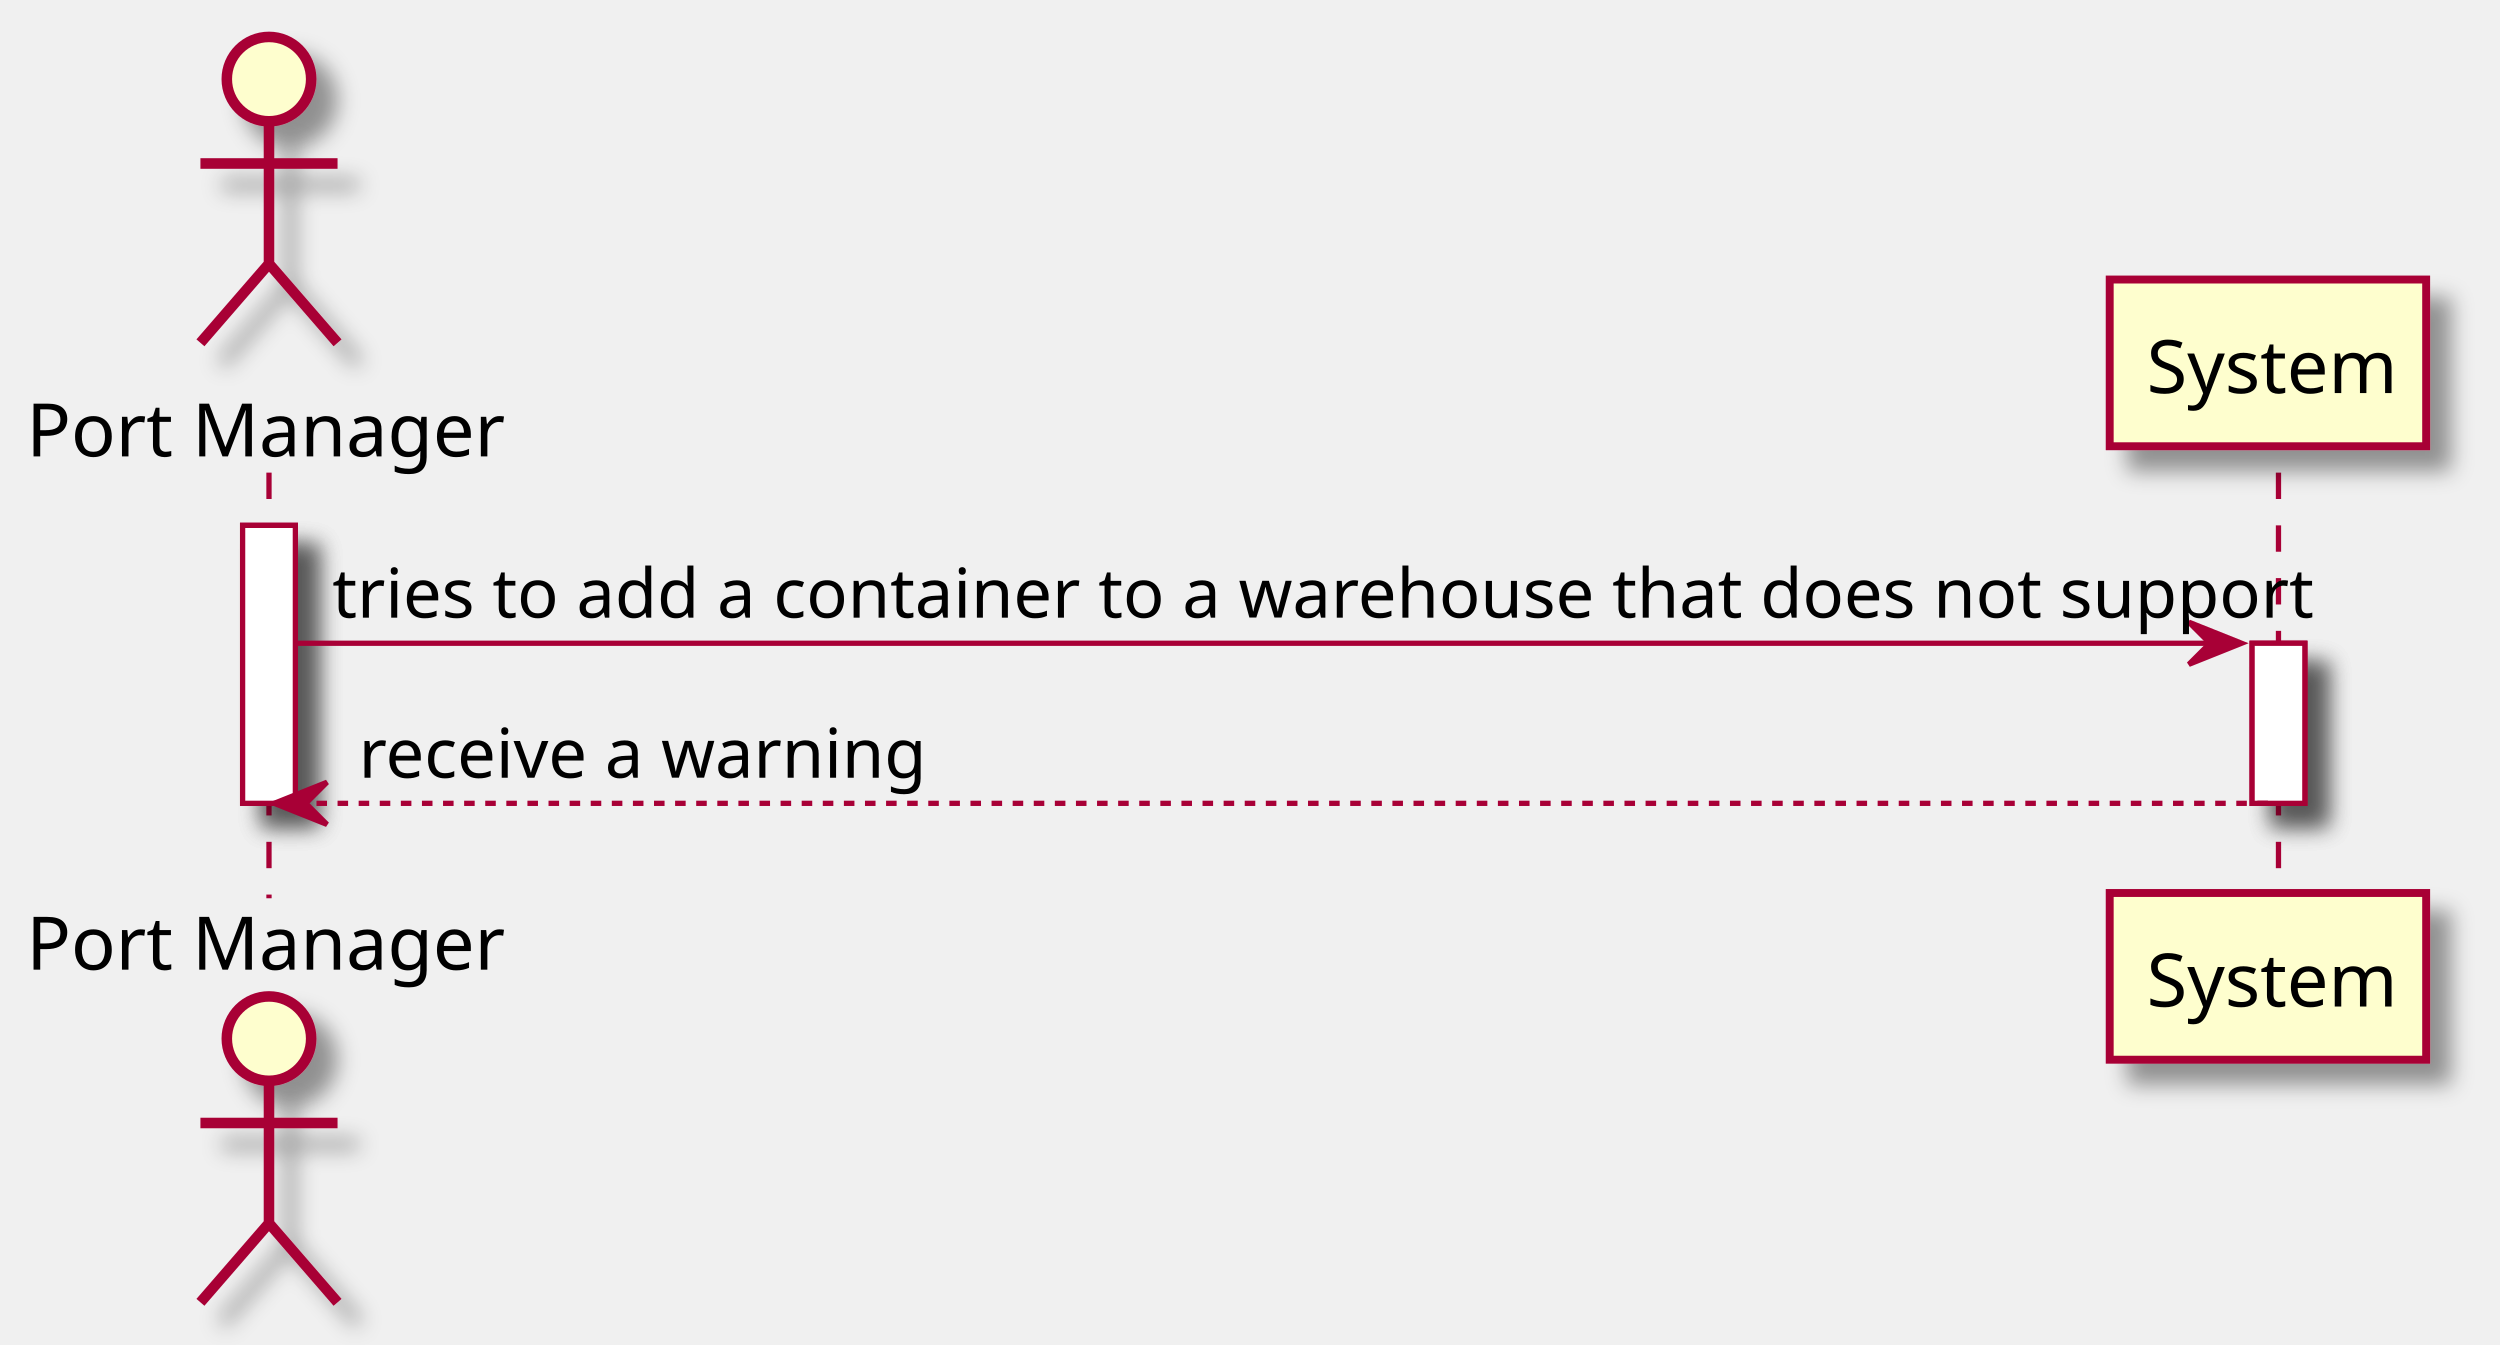
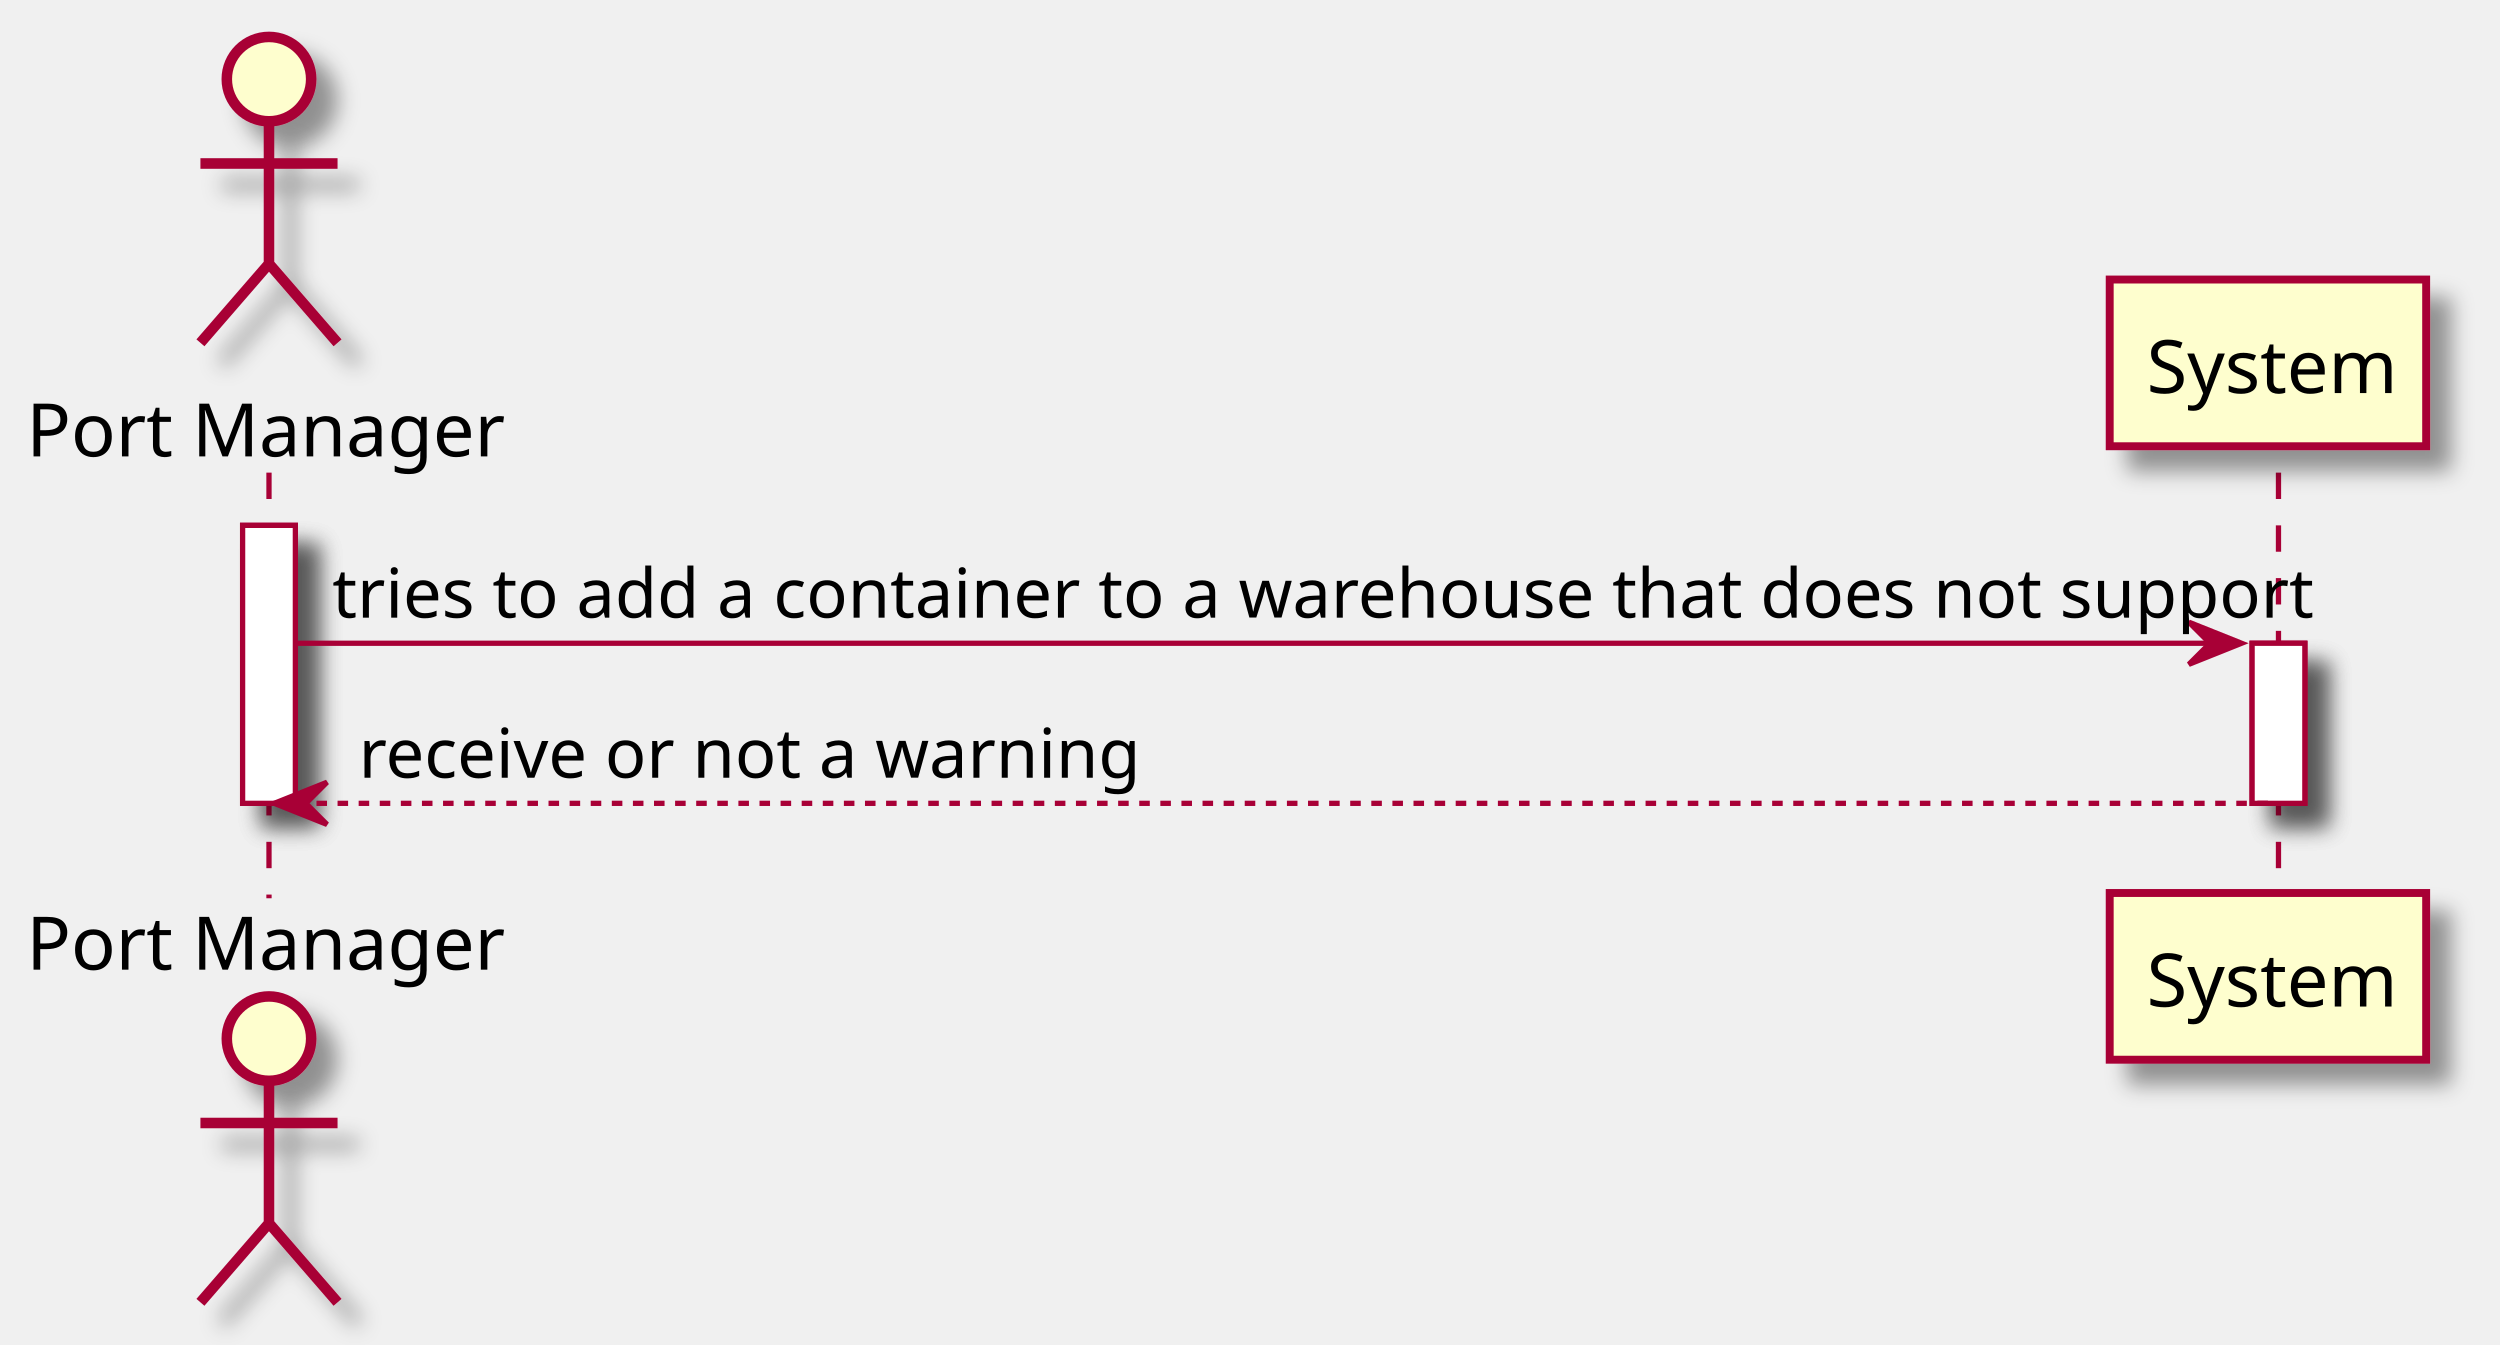
<svg xmlns="http://www.w3.org/2000/svg" contentScriptType="application/ecmascript" contentStyleType="text/css" height="255px" preserveAspectRatio="none" style="width:474px;height:255px;background:#FFFFFF;" version="1.1" viewBox="0 0 474 255" width="474px" zoomAndPan="magnify">
  <defs>
-     <filter height="300%" id="fhic9vwbfotlz" width="300%" x="-1" y="-1">
+     <filter height="300%" id="f1sto6afwv43y3" width="300%" x="-1" y="-1">
      <feGaussianBlur result="blurOut" stdDeviation="2.0" />
      <feColorMatrix in="blurOut" result="blurOut2" type="matrix" values="0 0 0 0 0 0 0 0 0 0 0 0 0 0 0 0 0 0 .4 0" />
      <feOffset dx="4.0" dy="4.0" in="blurOut2" result="blurOut3" />
      <feBlend in="SourceGraphic" in2="blurOut3" mode="normal" />
    </filter>
  </defs>
  <g>
-     <rect fill="#FFFFFF" filter="url(#fhic9vwbfotlz)" height="52.703" style="stroke:#A80036;stroke-width:1.0;" width="10" x="46" y="99.609" />
-     <rect fill="#FFFFFF" filter="url(#fhic9vwbfotlz)" height="30.352" style="stroke:#A80036;stroke-width:1.0;" width="10" x="427" y="121.961" />
+     <rect fill="#FFFFFF" filter="url(#f1sto6afwv43y3)" height="52.703" style="stroke:#A80036;stroke-width:1.0;" width="10" x="46" y="99.609" />
+     <rect fill="#FFFFFF" filter="url(#f1sto6afwv43y3)" height="30.352" style="stroke:#A80036;stroke-width:1.0;" width="10" x="427" y="121.961" />
    <line style="stroke:#A80036;stroke-width:1.0;stroke-dasharray:5.0,5.0;" x1="51" x2="51" y1="89.609" y2="170.312" />
    <line style="stroke:#A80036;stroke-width:1.0;stroke-dasharray:5.0,5.0;" x1="432" x2="432" y1="89.609" y2="170.312" />
    <text fill="#000000" font-family="sans-serif" font-size="14" lengthAdjust="spacing" textLength="86" x="5" y="86.533">Port Manager</text>
-     <ellipse cx="51" cy="15" fill="#FEFECE" filter="url(#fhic9vwbfotlz)" rx="8" ry="8" style="stroke:#A80036;stroke-width:2.0;" />
-     <path d="M51,23 L51,50 M38,31 L64,31 M51,50 L38,65 M51,50 L64,65 " fill="none" filter="url(#fhic9vwbfotlz)" style="stroke:#A80036;stroke-width:2.0;" />
+     <ellipse cx="51" cy="15" fill="#FEFECE" filter="url(#f1sto6afwv43y3)" rx="8" ry="8" style="stroke:#A80036;stroke-width:2.0;" />
+     <path d="M51,23 L51,50 M38,31 L64,31 M51,50 L38,65 M51,50 L64,65 " fill="none" filter="url(#f1sto6afwv43y3)" style="stroke:#A80036;stroke-width:2.0;" />
    <text fill="#000000" font-family="sans-serif" font-size="14" lengthAdjust="spacing" textLength="86" x="5" y="183.846">Port Manager</text>
-     <ellipse cx="51" cy="196.922" fill="#FEFECE" filter="url(#fhic9vwbfotlz)" rx="8" ry="8" style="stroke:#A80036;stroke-width:2.0;" />
-     <path d="M51,204.922 L51,231.922 M38,212.922 L64,212.922 M51,231.922 L38,246.922 M51,231.922 L64,246.922 " fill="none" filter="url(#fhic9vwbfotlz)" style="stroke:#A80036;stroke-width:2.0;" />
-     <rect fill="#FEFECE" filter="url(#fhic9vwbfotlz)" height="31.609" style="stroke:#A80036;stroke-width:1.5;" width="60" x="400" y="53" />
+     <ellipse cx="51" cy="196.922" fill="#FEFECE" filter="url(#f1sto6afwv43y3)" rx="8" ry="8" style="stroke:#A80036;stroke-width:2.0;" />
+     <path d="M51,204.922 L51,231.922 M38,212.922 L64,212.922 M51,231.922 L38,246.922 M51,231.922 L64,246.922 " fill="none" filter="url(#f1sto6afwv43y3)" style="stroke:#A80036;stroke-width:2.0;" />
+     <rect fill="#FEFECE" filter="url(#f1sto6afwv43y3)" height="31.609" style="stroke:#A80036;stroke-width:1.5;" width="60" x="400" y="53" />
    <text fill="#000000" font-family="sans-serif" font-size="14" lengthAdjust="spacing" textLength="46" x="407" y="74.533">System</text>
-     <rect fill="#FEFECE" filter="url(#fhic9vwbfotlz)" height="31.609" style="stroke:#A80036;stroke-width:1.5;" width="60" x="400" y="169.312" />
+     <rect fill="#FEFECE" filter="url(#f1sto6afwv43y3)" height="31.609" style="stroke:#A80036;stroke-width:1.5;" width="60" x="400" y="169.312" />
    <text fill="#000000" font-family="sans-serif" font-size="14" lengthAdjust="spacing" textLength="46" x="407" y="190.846">System</text>
-     <rect fill="#FFFFFF" filter="url(#fhic9vwbfotlz)" height="52.703" style="stroke:#A80036;stroke-width:1.0;" width="10" x="46" y="99.609" />
-     <rect fill="#FFFFFF" filter="url(#fhic9vwbfotlz)" height="30.352" style="stroke:#A80036;stroke-width:1.0;" width="10" x="427" y="121.961" />
+     <rect fill="#FFFFFF" filter="url(#f1sto6afwv43y3)" height="52.703" style="stroke:#A80036;stroke-width:1.0;" width="10" x="46" y="99.609" />
+     <rect fill="#FFFFFF" filter="url(#f1sto6afwv43y3)" height="30.352" style="stroke:#A80036;stroke-width:1.0;" width="10" x="427" y="121.961" />
    <polygon fill="#A80036" points="415,117.961,425,121.961,415,125.961,419,121.961" style="stroke:#A80036;stroke-width:1.0;" />
    <line style="stroke:#A80036;stroke-width:1.0;" x1="56" x2="421" y1="121.961" y2="121.961" />
    <text fill="#000000" font-family="sans-serif" font-size="13" lengthAdjust="spacing" textLength="352" x="63" y="117.105">tries to add a container to a warehouse that does not support</text>
    <polygon fill="#A80036" points="62,148.312,52,152.312,62,156.312,58,152.312" style="stroke:#A80036;stroke-width:1.0;" />
    <line style="stroke:#A80036;stroke-width:1.0;stroke-dasharray:2.0,2.0;" x1="56" x2="431" y1="152.312" y2="152.312" />
-     <text fill="#000000" font-family="sans-serif" font-size="13" lengthAdjust="spacing" textLength="99" x="68" y="147.456">receive a warning</text>
+     <text fill="#000000" font-family="sans-serif" font-size="13" lengthAdjust="spacing" textLength="136" x="68" y="147.456">receive or not a warning</text>
  </g>
</svg>
